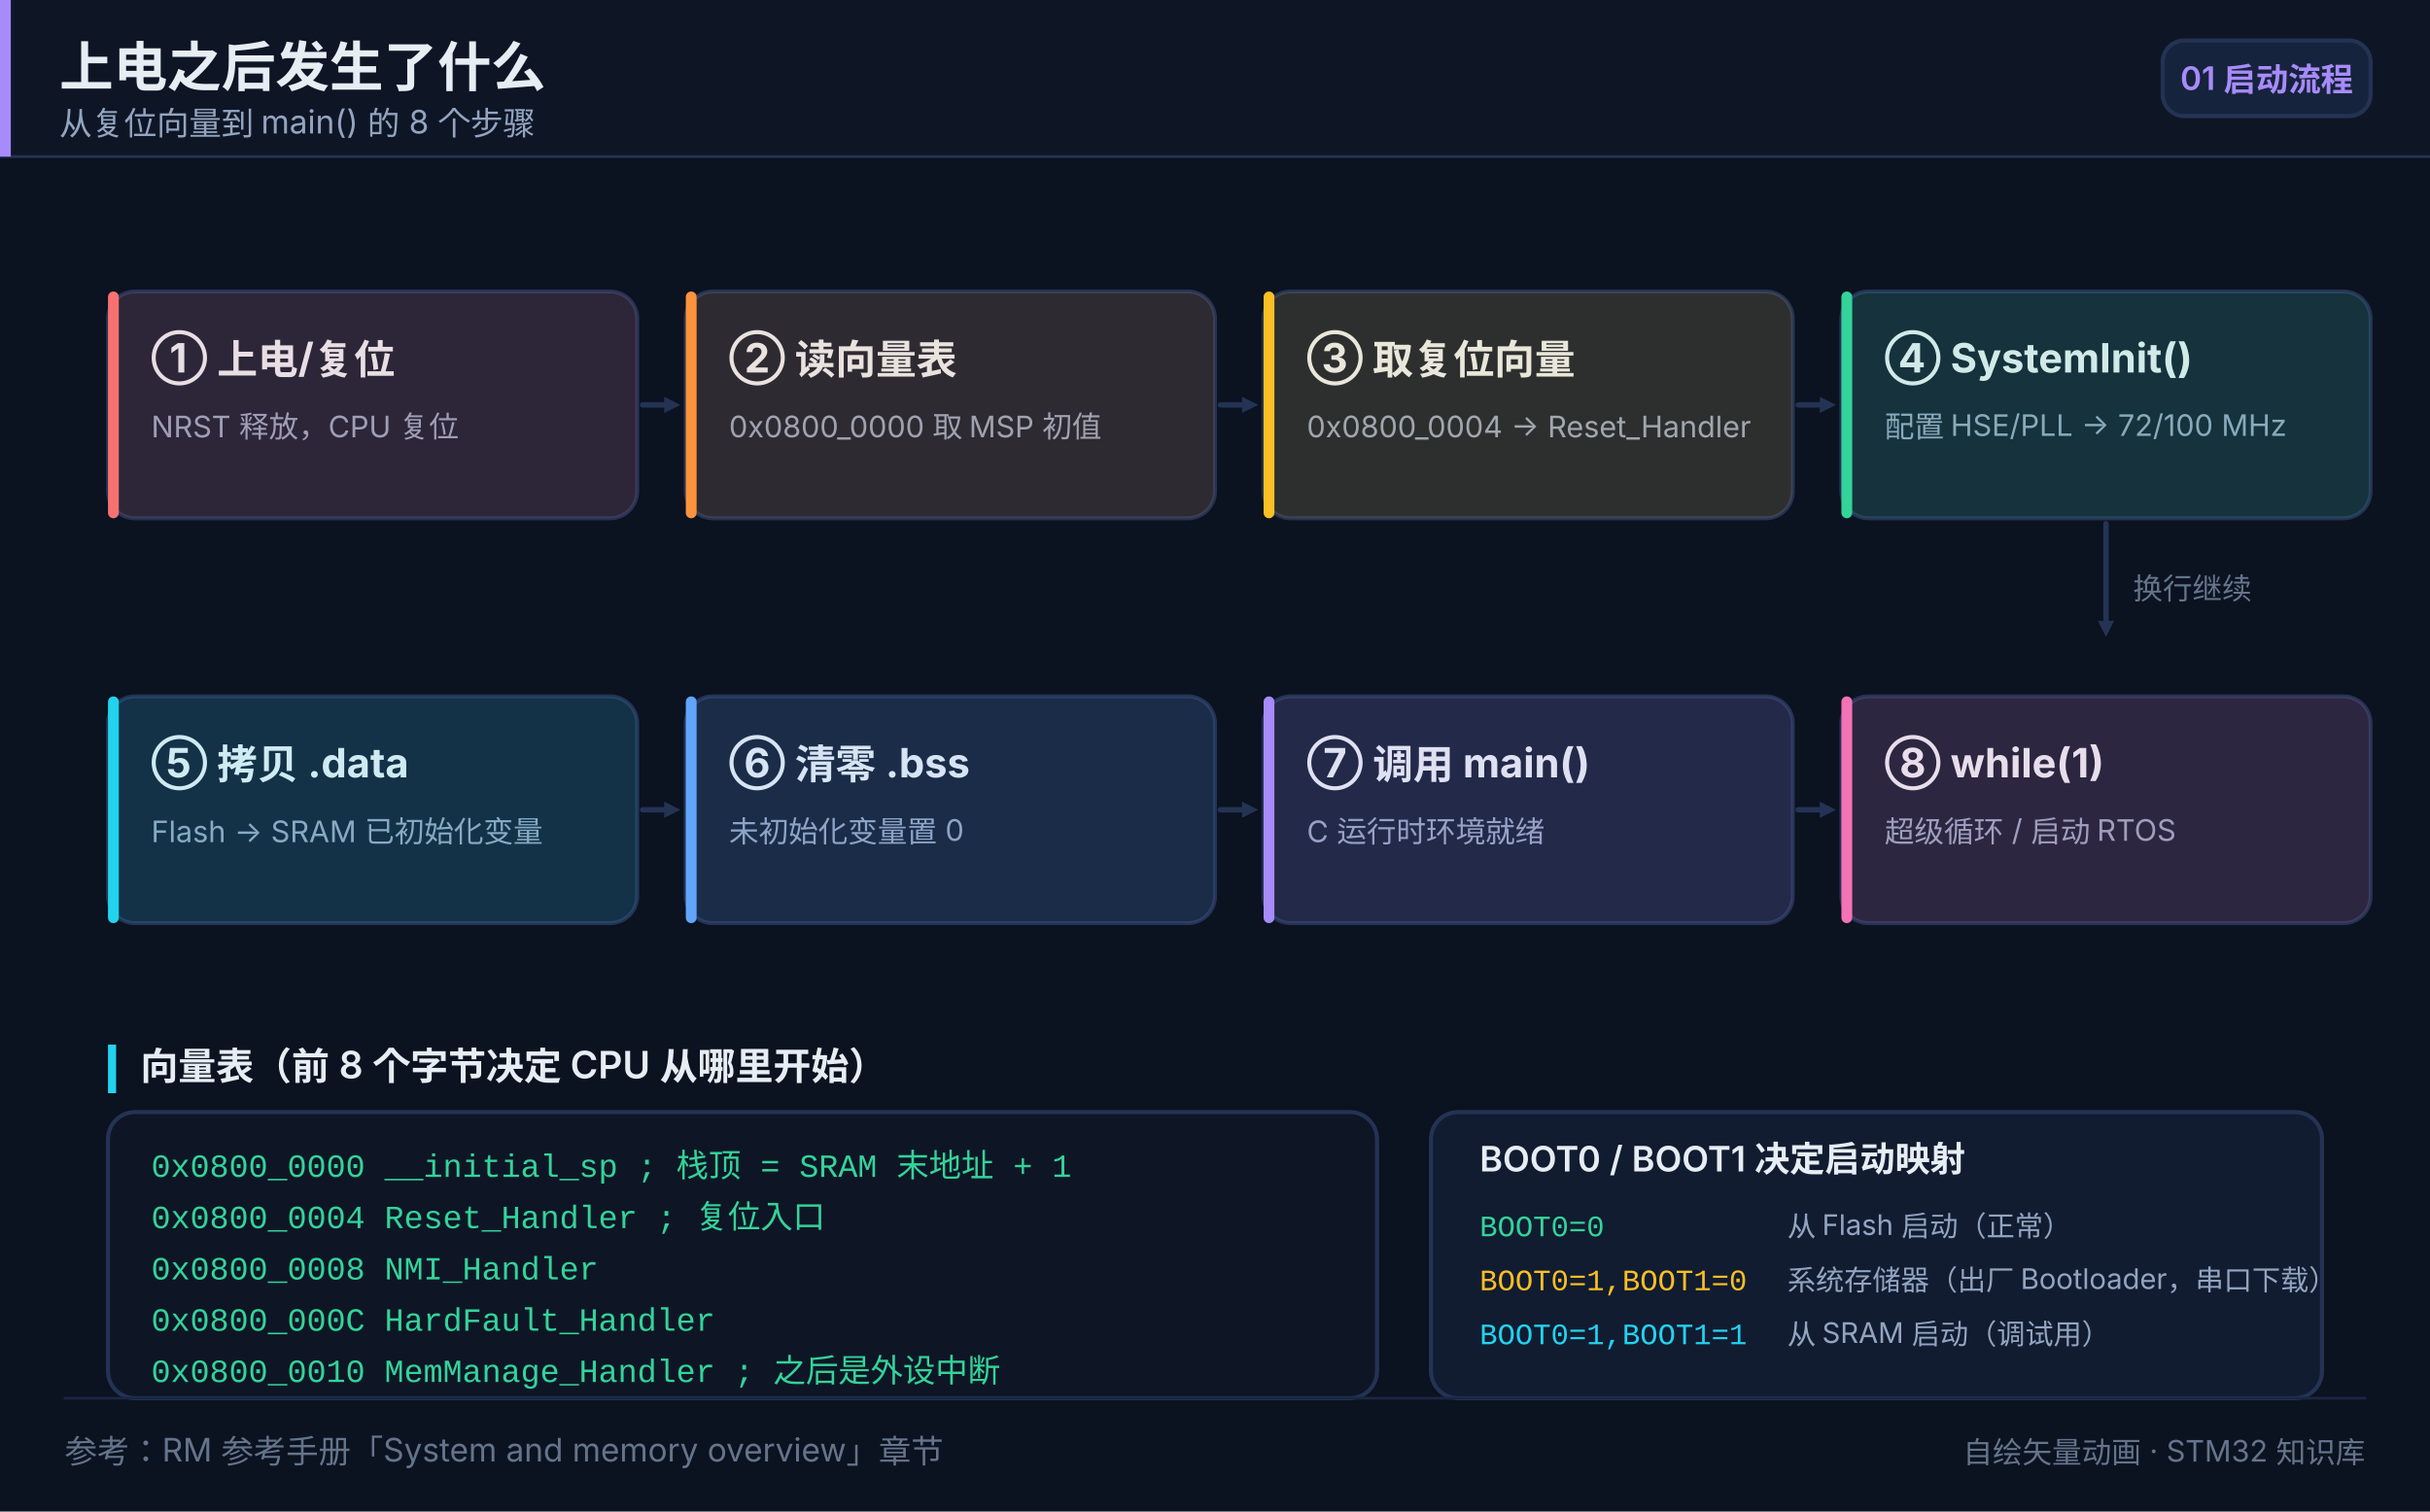
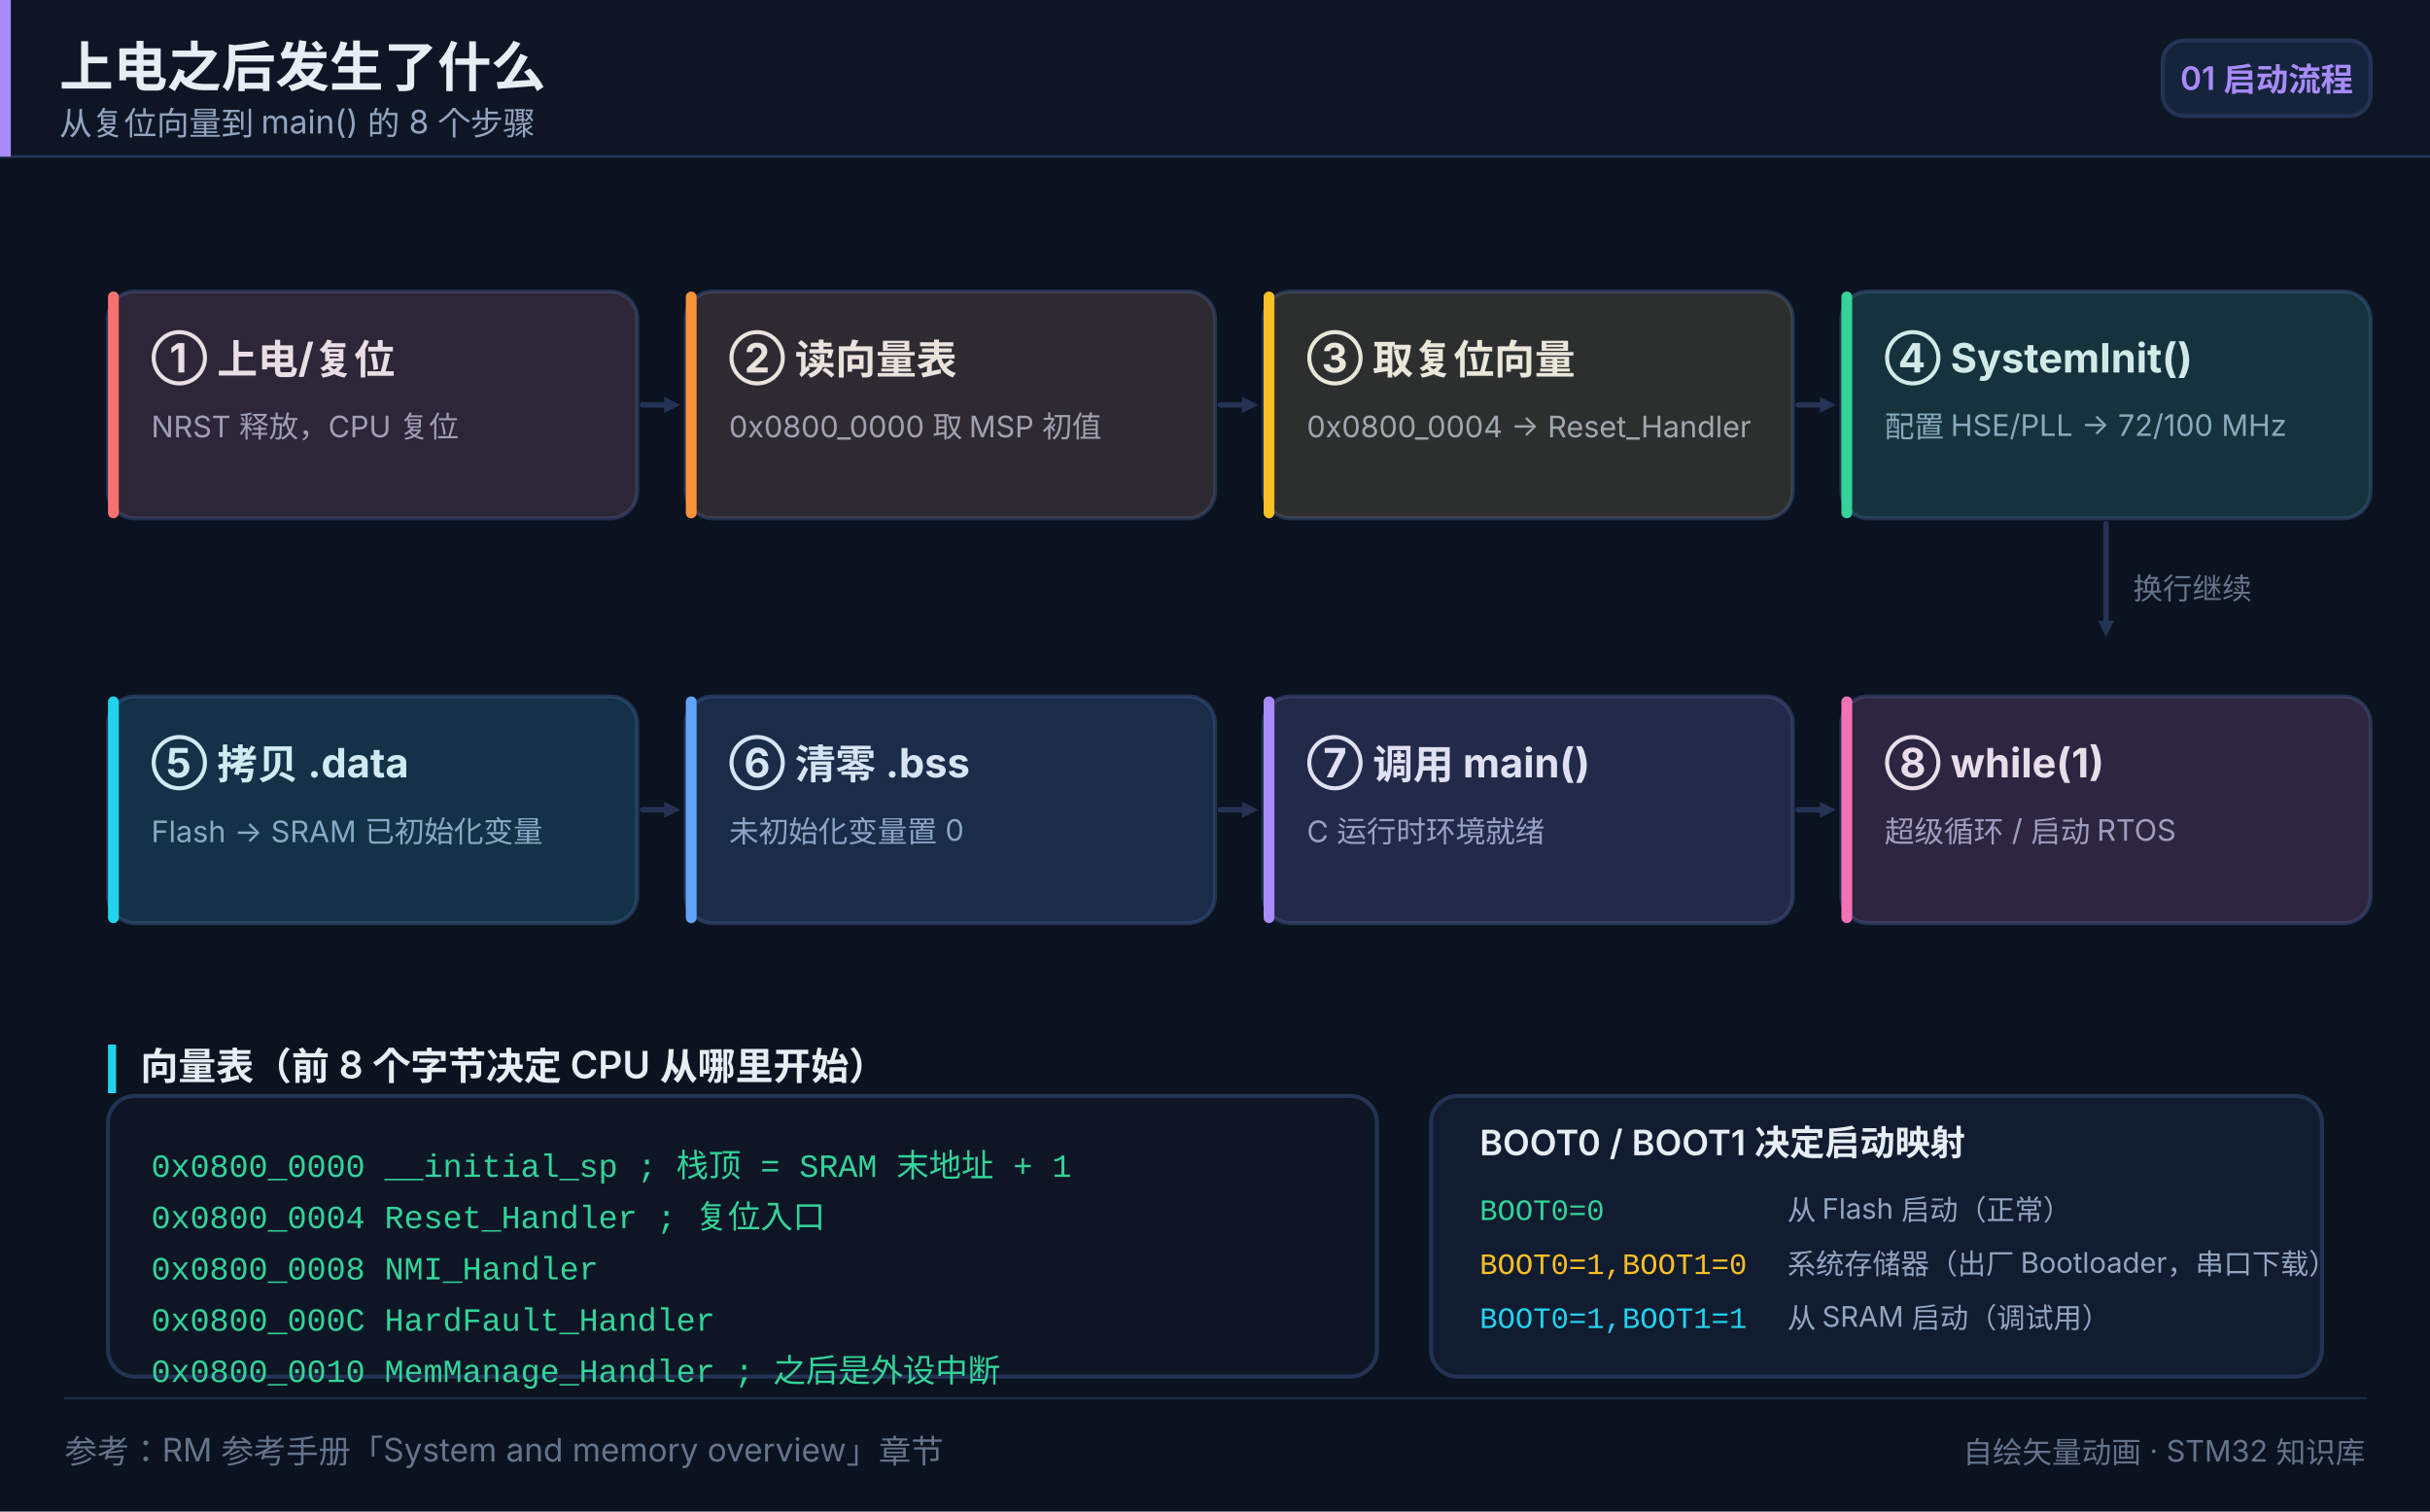
<svg xmlns="http://www.w3.org/2000/svg" width="900" height="560" viewBox="0 0 900 560" role="img" aria-label="上电之后发生了什么">
  <style>
@keyframes b0-flash{0%,0.00%{opacity:1}1.75%,100%{opacity:.18}}
.b0{animation:b0-flash 7.2s linear infinite;}
@keyframes b1-flash{0%,12.50%{opacity:1}14.25%,100%{opacity:.18}}
.b1{animation:b1-flash 7.2s linear infinite;}
@keyframes b2-flash{0%,25.00%{opacity:1}26.75%,100%{opacity:.18}}
.b2{animation:b2-flash 7.2s linear infinite;}
@keyframes b3-flash{0%,37.50%{opacity:1}39.25%,100%{opacity:.18}}
.b3{animation:b3-flash 7.2s linear infinite;}
@keyframes b4-flash{0%,50.00%{opacity:1}51.75%,100%{opacity:.18}}
.b4{animation:b4-flash 7.2s linear infinite;}
@keyframes b5-flash{0%,62.50%{opacity:1}64.25%,100%{opacity:.18}}
.b5{animation:b5-flash 7.2s linear infinite;}
@keyframes b6-flash{0%,75.00%{opacity:1}76.75%,100%{opacity:.18}}
.b6{animation:b6-flash 7.2s linear infinite;}
@keyframes b7-flash{0%,87.50%{opacity:1}89.25%,100%{opacity:.18}}
.b7{animation:b7-flash 7.2s linear infinite;}
</style>
  <rect x="0" y="0" width="900" height="560" fill="#0b1220" />
  <rect x="0" y="0" width="900" height="58" fill="#0e1626" opacity="1" />
  <line x1="0" y1="58" x2="900" y2="58" stroke="#243354" stroke-width="1" stroke-linecap="round" opacity="1" />
  <rect x="0" y="0" width="4" height="58" fill="#a78bfa" opacity="1" />
  <text x="22" y="32" font-size="20" fill="#e6edf3" text-anchor="start" opacity="1" font-family="'PingFang SC','Hiragino Sans GB','Microsoft YaHei',system-ui,-apple-system,'Segoe UI',sans-serif" font-weight="700">上电之后发生了什么</text>
  <text x="22" y="50" font-size="12" fill="#93a4c0" text-anchor="start" opacity="1" font-family="'PingFang SC','Hiragino Sans GB','Microsoft YaHei',system-ui,-apple-system,'Segoe UI',sans-serif">从复位向量到 main() 的 8 个步骤</text>
  <rect x="801" y="15" width="77" height="28" fill="#16233c" opacity="1" rx="8" stroke="#243354" stroke-width="1.5" />
  <text x="839.5" y="33.32" font-size="12" fill="#a78bfa" text-anchor="middle" opacity="1" font-family="'PingFang SC','Hiragino Sans GB','Microsoft YaHei',system-ui,-apple-system,'Segoe UI',sans-serif" font-weight="600">01 启动流程</text>
  <rect x="40" y="108" width="196" height="84" fill="#111c31" opacity="1" rx="10" stroke="#243354" stroke-width="1.5" />
  <rect x="40" y="108" width="4" height="84" fill="#f87171" opacity="1" rx="2" />
  <text x="56" y="138" font-size="15" fill="#e6edf3" text-anchor="start" opacity="1" font-family="'PingFang SC','Hiragino Sans GB','Microsoft YaHei',system-ui,-apple-system,'Segoe UI',sans-serif" font-weight="700">① 上电/复位</text>
  <text x="56" y="162" font-size="11" fill="#93a4c0" text-anchor="start" opacity="1" font-family="'PingFang SC','Hiragino Sans GB','Microsoft YaHei',system-ui,-apple-system,'Segoe UI',sans-serif">NRST 释放，CPU 复位</text>
  <line x1="238" y1="150" x2="246" y2="150" stroke="#243354" stroke-width="2" stroke-linecap="round" opacity="1" />
  <polygon points="252.00,150.00 246.00,153.00 246.00,147.00" fill="#243354" opacity="1" />
  <rect x="254" y="108" width="196" height="84" fill="#111c31" opacity="1" rx="10" stroke="#243354" stroke-width="1.5" />
  <rect x="254" y="108" width="4" height="84" fill="#fb923c" opacity="1" rx="2" />
  <text x="270" y="138" font-size="15" fill="#e6edf3" text-anchor="start" opacity="1" font-family="'PingFang SC','Hiragino Sans GB','Microsoft YaHei',system-ui,-apple-system,'Segoe UI',sans-serif" font-weight="700">② 读向量表</text>
  <text x="270" y="162" font-size="11" fill="#93a4c0" text-anchor="start" opacity="1" font-family="'PingFang SC','Hiragino Sans GB','Microsoft YaHei',system-ui,-apple-system,'Segoe UI',sans-serif">0x0800_0000 取 MSP 初值</text>
  <line x1="452" y1="150" x2="460" y2="150" stroke="#243354" stroke-width="2" stroke-linecap="round" opacity="1" />
  <polygon points="466.00,150.00 460.00,153.00 460.00,147.00" fill="#243354" opacity="1" />
  <rect x="468" y="108" width="196" height="84" fill="#111c31" opacity="1" rx="10" stroke="#243354" stroke-width="1.5" />
  <rect x="468" y="108" width="4" height="84" fill="#fbbf24" opacity="1" rx="2" />
  <text x="484" y="138" font-size="15" fill="#e6edf3" text-anchor="start" opacity="1" font-family="'PingFang SC','Hiragino Sans GB','Microsoft YaHei',system-ui,-apple-system,'Segoe UI',sans-serif" font-weight="700">③ 取复位向量</text>
  <text x="484" y="162" font-size="11" fill="#93a4c0" text-anchor="start" opacity="1" font-family="'PingFang SC','Hiragino Sans GB','Microsoft YaHei',system-ui,-apple-system,'Segoe UI',sans-serif">0x0800_0004 → Reset_Handler</text>
  <line x1="666" y1="150" x2="674" y2="150" stroke="#243354" stroke-width="2" stroke-linecap="round" opacity="1" />
  <polygon points="680.00,150.00 674.00,153.00 674.00,147.00" fill="#243354" opacity="1" />
  <rect x="682" y="108" width="196" height="84" fill="#111c31" opacity="1" rx="10" stroke="#243354" stroke-width="1.5" />
  <rect x="682" y="108" width="4" height="84" fill="#34d399" opacity="1" rx="2" />
  <text x="698" y="138" font-size="15" fill="#e6edf3" text-anchor="start" opacity="1" font-family="'PingFang SC','Hiragino Sans GB','Microsoft YaHei',system-ui,-apple-system,'Segoe UI',sans-serif" font-weight="700">④ SystemInit()</text>
  <text x="698" y="162" font-size="11" fill="#93a4c0" text-anchor="start" opacity="1" font-family="'PingFang SC','Hiragino Sans GB','Microsoft YaHei',system-ui,-apple-system,'Segoe UI',sans-serif">配置 HSE/PLL → 72/100 MHz</text>
  <line x1="780" y1="194" x2="780" y2="230" stroke="#243354" stroke-width="2" stroke-linecap="round" opacity="1" />
  <polygon points="780.00,236.00 777.00,230.00 783.00,230.00" fill="#243354" opacity="1" />
  <text x="790" y="222" font-size="11" fill="#64748b" text-anchor="start" opacity="1" font-family="'PingFang SC','Hiragino Sans GB','Microsoft YaHei',system-ui,-apple-system,'Segoe UI',sans-serif">换行继续</text>
  <rect x="40" y="258" width="196" height="84" fill="#111c31" opacity="1" rx="10" stroke="#243354" stroke-width="1.5" />
  <rect x="40" y="258" width="4" height="84" fill="#22d3ee" opacity="1" rx="2" />
  <text x="56" y="288" font-size="15" fill="#e6edf3" text-anchor="start" opacity="1" font-family="'PingFang SC','Hiragino Sans GB','Microsoft YaHei',system-ui,-apple-system,'Segoe UI',sans-serif" font-weight="700">⑤ 拷贝 .data</text>
  <text x="56" y="312" font-size="11" fill="#93a4c0" text-anchor="start" opacity="1" font-family="'PingFang SC','Hiragino Sans GB','Microsoft YaHei',system-ui,-apple-system,'Segoe UI',sans-serif">Flash → SRAM 已初始化变量</text>
  <line x1="238" y1="300" x2="246" y2="300" stroke="#243354" stroke-width="2" stroke-linecap="round" opacity="1" />
  <polygon points="252.00,300.00 246.00,303.00 246.00,297.00" fill="#243354" opacity="1" />
  <rect x="254" y="258" width="196" height="84" fill="#111c31" opacity="1" rx="10" stroke="#243354" stroke-width="1.5" />
  <rect x="254" y="258" width="4" height="84" fill="#60a5fa" opacity="1" rx="2" />
  <text x="270" y="288" font-size="15" fill="#e6edf3" text-anchor="start" opacity="1" font-family="'PingFang SC','Hiragino Sans GB','Microsoft YaHei',system-ui,-apple-system,'Segoe UI',sans-serif" font-weight="700">⑥ 清零 .bss</text>
  <text x="270" y="312" font-size="11" fill="#93a4c0" text-anchor="start" opacity="1" font-family="'PingFang SC','Hiragino Sans GB','Microsoft YaHei',system-ui,-apple-system,'Segoe UI',sans-serif">未初始化变量置 0</text>
  <line x1="452" y1="300" x2="460" y2="300" stroke="#243354" stroke-width="2" stroke-linecap="round" opacity="1" />
  <polygon points="466.00,300.00 460.00,303.00 460.00,297.00" fill="#243354" opacity="1" />
  <rect x="468" y="258" width="196" height="84" fill="#111c31" opacity="1" rx="10" stroke="#243354" stroke-width="1.5" />
  <rect x="468" y="258" width="4" height="84" fill="#a78bfa" opacity="1" rx="2" />
  <text x="484" y="288" font-size="15" fill="#e6edf3" text-anchor="start" opacity="1" font-family="'PingFang SC','Hiragino Sans GB','Microsoft YaHei',system-ui,-apple-system,'Segoe UI',sans-serif" font-weight="700">⑦ 调用 main()</text>
  <text x="484" y="312" font-size="11" fill="#93a4c0" text-anchor="start" opacity="1" font-family="'PingFang SC','Hiragino Sans GB','Microsoft YaHei',system-ui,-apple-system,'Segoe UI',sans-serif">C 运行时环境就绪</text>
  <line x1="666" y1="300" x2="674" y2="300" stroke="#243354" stroke-width="2" stroke-linecap="round" opacity="1" />
  <polygon points="680.00,300.00 674.00,303.00 674.00,297.00" fill="#243354" opacity="1" />
  <rect x="682" y="258" width="196" height="84" fill="#111c31" opacity="1" rx="10" stroke="#243354" stroke-width="1.5" />
  <rect x="682" y="258" width="4" height="84" fill="#f472b6" opacity="1" rx="2" />
  <text x="698" y="288" font-size="15" fill="#e6edf3" text-anchor="start" opacity="1" font-family="'PingFang SC','Hiragino Sans GB','Microsoft YaHei',system-ui,-apple-system,'Segoe UI',sans-serif" font-weight="700">⑧ while(1)</text>
  <text x="698" y="312" font-size="11" fill="#93a4c0" text-anchor="start" opacity="1" font-family="'PingFang SC','Hiragino Sans GB','Microsoft YaHei',system-ui,-apple-system,'Segoe UI',sans-serif">超级循环 / 启动 RTOS</text>
  <rect x="40" y="108" width="196" height="84" fill="#f87171" opacity="0.12" rx="10" class="b0" />
  <rect x="254" y="108" width="196" height="84" fill="#fb923c" opacity="0.12" rx="10" class="b1" />
  <rect x="468" y="108" width="196" height="84" fill="#fbbf24" opacity="0.12" rx="10" class="b2" />
  <rect x="682" y="108" width="196" height="84" fill="#34d399" opacity="0.12" rx="10" class="b3" />
  <rect x="40" y="258" width="196" height="84" fill="#22d3ee" opacity="0.12" rx="10" class="b4" />
  <rect x="254" y="258" width="196" height="84" fill="#60a5fa" opacity="0.12" rx="10" class="b5" />
  <rect x="468" y="258" width="196" height="84" fill="#a78bfa" opacity="0.12" rx="10" class="b6" />
  <rect x="682" y="258" width="196" height="84" fill="#f472b6" opacity="0.12" rx="10" class="b7" />
  <rect x="40" y="387" width="3" height="18" fill="#22d3ee" opacity="1" />
  <text x="52" y="400" font-size="14" fill="#e6edf3" text-anchor="start" opacity="1" font-family="'PingFang SC','Hiragino Sans GB','Microsoft YaHei',system-ui,-apple-system,'Segoe UI',sans-serif" font-weight="600">向量表（前 8 个字节决定 CPU 从哪里开始）</text>
-   <rect x="40" y="412" width="470" height="106" fill="#0e1626" opacity="1" rx="10" stroke="#243354" stroke-width="1.5" />
+   <rect x="40" y="406" width="470" height="104" fill="#0e1626" opacity="1" rx="10" stroke="#243354" stroke-width="1.5" />
  <text x="56" y="436" font-size="12" fill="#34d399" text-anchor="start" opacity="1" font-family="ui-monospace,SFMono-Regular,'JetBrains Mono',Consolas,'Courier New',monospace">0x0800_0000  __initial_sp    ; 栈顶 = SRAM 末地址 + 1</text>
  <text x="56" y="455" font-size="12" fill="#34d399" text-anchor="start" opacity="1" font-family="ui-monospace,SFMono-Regular,'JetBrains Mono',Consolas,'Courier New',monospace">0x0800_0004  Reset_Handler   ; 复位入口</text>
  <text x="56" y="474" font-size="12" fill="#34d399" text-anchor="start" opacity="1" font-family="ui-monospace,SFMono-Regular,'JetBrains Mono',Consolas,'Courier New',monospace">0x0800_0008  NMI_Handler</text>
  <text x="56" y="493" font-size="12" fill="#34d399" text-anchor="start" opacity="1" font-family="ui-monospace,SFMono-Regular,'JetBrains Mono',Consolas,'Courier New',monospace">0x0800_000C  HardFault_Handler</text>
  <text x="56" y="512" font-size="12" fill="#34d399" text-anchor="start" opacity="1" font-family="ui-monospace,SFMono-Regular,'JetBrains Mono',Consolas,'Courier New',monospace">0x0800_0010  MemManage_Handler ; 之后是外设中断</text>
-   <rect x="530" y="412" width="330" height="106" fill="#111c31" opacity="1" rx="10" stroke="#243354" stroke-width="1.5" />
-   <text x="548" y="434" font-size="13" fill="#e6edf3" text-anchor="start" opacity="1" font-family="'PingFang SC','Hiragino Sans GB','Microsoft YaHei',system-ui,-apple-system,'Segoe UI',sans-serif" font-weight="600">BOOT0 / BOOT1 决定启动映射</text>
-   <text x="548" y="458" font-size="11" fill="#34d399" text-anchor="start" opacity="1" font-family="ui-monospace,SFMono-Regular,'JetBrains Mono',Consolas,'Courier New',monospace">BOOT0=0</text>
-   <text x="662" y="458" font-size="10.5" fill="#93a4c0" text-anchor="start" opacity="1" font-family="'PingFang SC','Hiragino Sans GB','Microsoft YaHei',system-ui,-apple-system,'Segoe UI',sans-serif">从 Flash 启动（正常）</text>
-   <text x="548" y="478" font-size="11" fill="#fbbf24" text-anchor="start" opacity="1" font-family="ui-monospace,SFMono-Regular,'JetBrains Mono',Consolas,'Courier New',monospace">BOOT0=1,BOOT1=0</text>
-   <text x="662" y="478" font-size="10.5" fill="#93a4c0" text-anchor="start" opacity="1" font-family="'PingFang SC','Hiragino Sans GB','Microsoft YaHei',system-ui,-apple-system,'Segoe UI',sans-serif">系统存储器（出厂 Bootloader，串口下载）</text>
-   <text x="548" y="498" font-size="11" fill="#22d3ee" text-anchor="start" opacity="1" font-family="ui-monospace,SFMono-Regular,'JetBrains Mono',Consolas,'Courier New',monospace">BOOT0=1,BOOT1=1</text>
-   <text x="662" y="498" font-size="10.5" fill="#93a4c0" text-anchor="start" opacity="1" font-family="'PingFang SC','Hiragino Sans GB','Microsoft YaHei',system-ui,-apple-system,'Segoe UI',sans-serif">从 SRAM 启动（调试用）</text>
+   <rect x="530" y="406" width="330" height="104" fill="#111c31" opacity="1" rx="10" stroke="#243354" stroke-width="1.5" />
+   <text x="548" y="428" font-size="13" fill="#e6edf3" text-anchor="start" opacity="1" font-family="'PingFang SC','Hiragino Sans GB','Microsoft YaHei',system-ui,-apple-system,'Segoe UI',sans-serif" font-weight="600">BOOT0 / BOOT1 决定启动映射</text>
+   <text x="548" y="452" font-size="11" fill="#34d399" text-anchor="start" opacity="1" font-family="ui-monospace,SFMono-Regular,'JetBrains Mono',Consolas,'Courier New',monospace">BOOT0=0</text>
+   <text x="662" y="452" font-size="10.5" fill="#93a4c0" text-anchor="start" opacity="1" font-family="'PingFang SC','Hiragino Sans GB','Microsoft YaHei',system-ui,-apple-system,'Segoe UI',sans-serif">从 Flash 启动（正常）</text>
+   <text x="548" y="472" font-size="11" fill="#fbbf24" text-anchor="start" opacity="1" font-family="ui-monospace,SFMono-Regular,'JetBrains Mono',Consolas,'Courier New',monospace">BOOT0=1,BOOT1=0</text>
+   <text x="662" y="472" font-size="10.5" fill="#93a4c0" text-anchor="start" opacity="1" font-family="'PingFang SC','Hiragino Sans GB','Microsoft YaHei',system-ui,-apple-system,'Segoe UI',sans-serif">系统存储器（出厂 Bootloader，串口下载）</text>
+   <text x="548" y="492" font-size="11" fill="#22d3ee" text-anchor="start" opacity="1" font-family="ui-monospace,SFMono-Regular,'JetBrains Mono',Consolas,'Courier New',monospace">BOOT0=1,BOOT1=1</text>
+   <text x="662" y="492" font-size="10.5" fill="#93a4c0" text-anchor="start" opacity="1" font-family="'PingFang SC','Hiragino Sans GB','Microsoft YaHei',system-ui,-apple-system,'Segoe UI',sans-serif">从 SRAM 启动（调试用）</text>
  <line x1="24" y1="518" x2="876" y2="518" stroke="#1a2742" stroke-width="1" stroke-linecap="round" opacity="1" />
  <text x="24" y="542" font-size="12" fill="#64748b" text-anchor="start" opacity="1" font-family="'PingFang SC','Hiragino Sans GB','Microsoft YaHei',system-ui,-apple-system,'Segoe UI',sans-serif">参考：RM 参考手册「System and memory overview」章节</text>
  <text x="876" y="542" font-size="11" fill="#64748b" text-anchor="end" opacity="1" font-family="'PingFang SC','Hiragino Sans GB','Microsoft YaHei',system-ui,-apple-system,'Segoe UI',sans-serif">自绘矢量动画 · STM32 知识库</text>
</svg>
